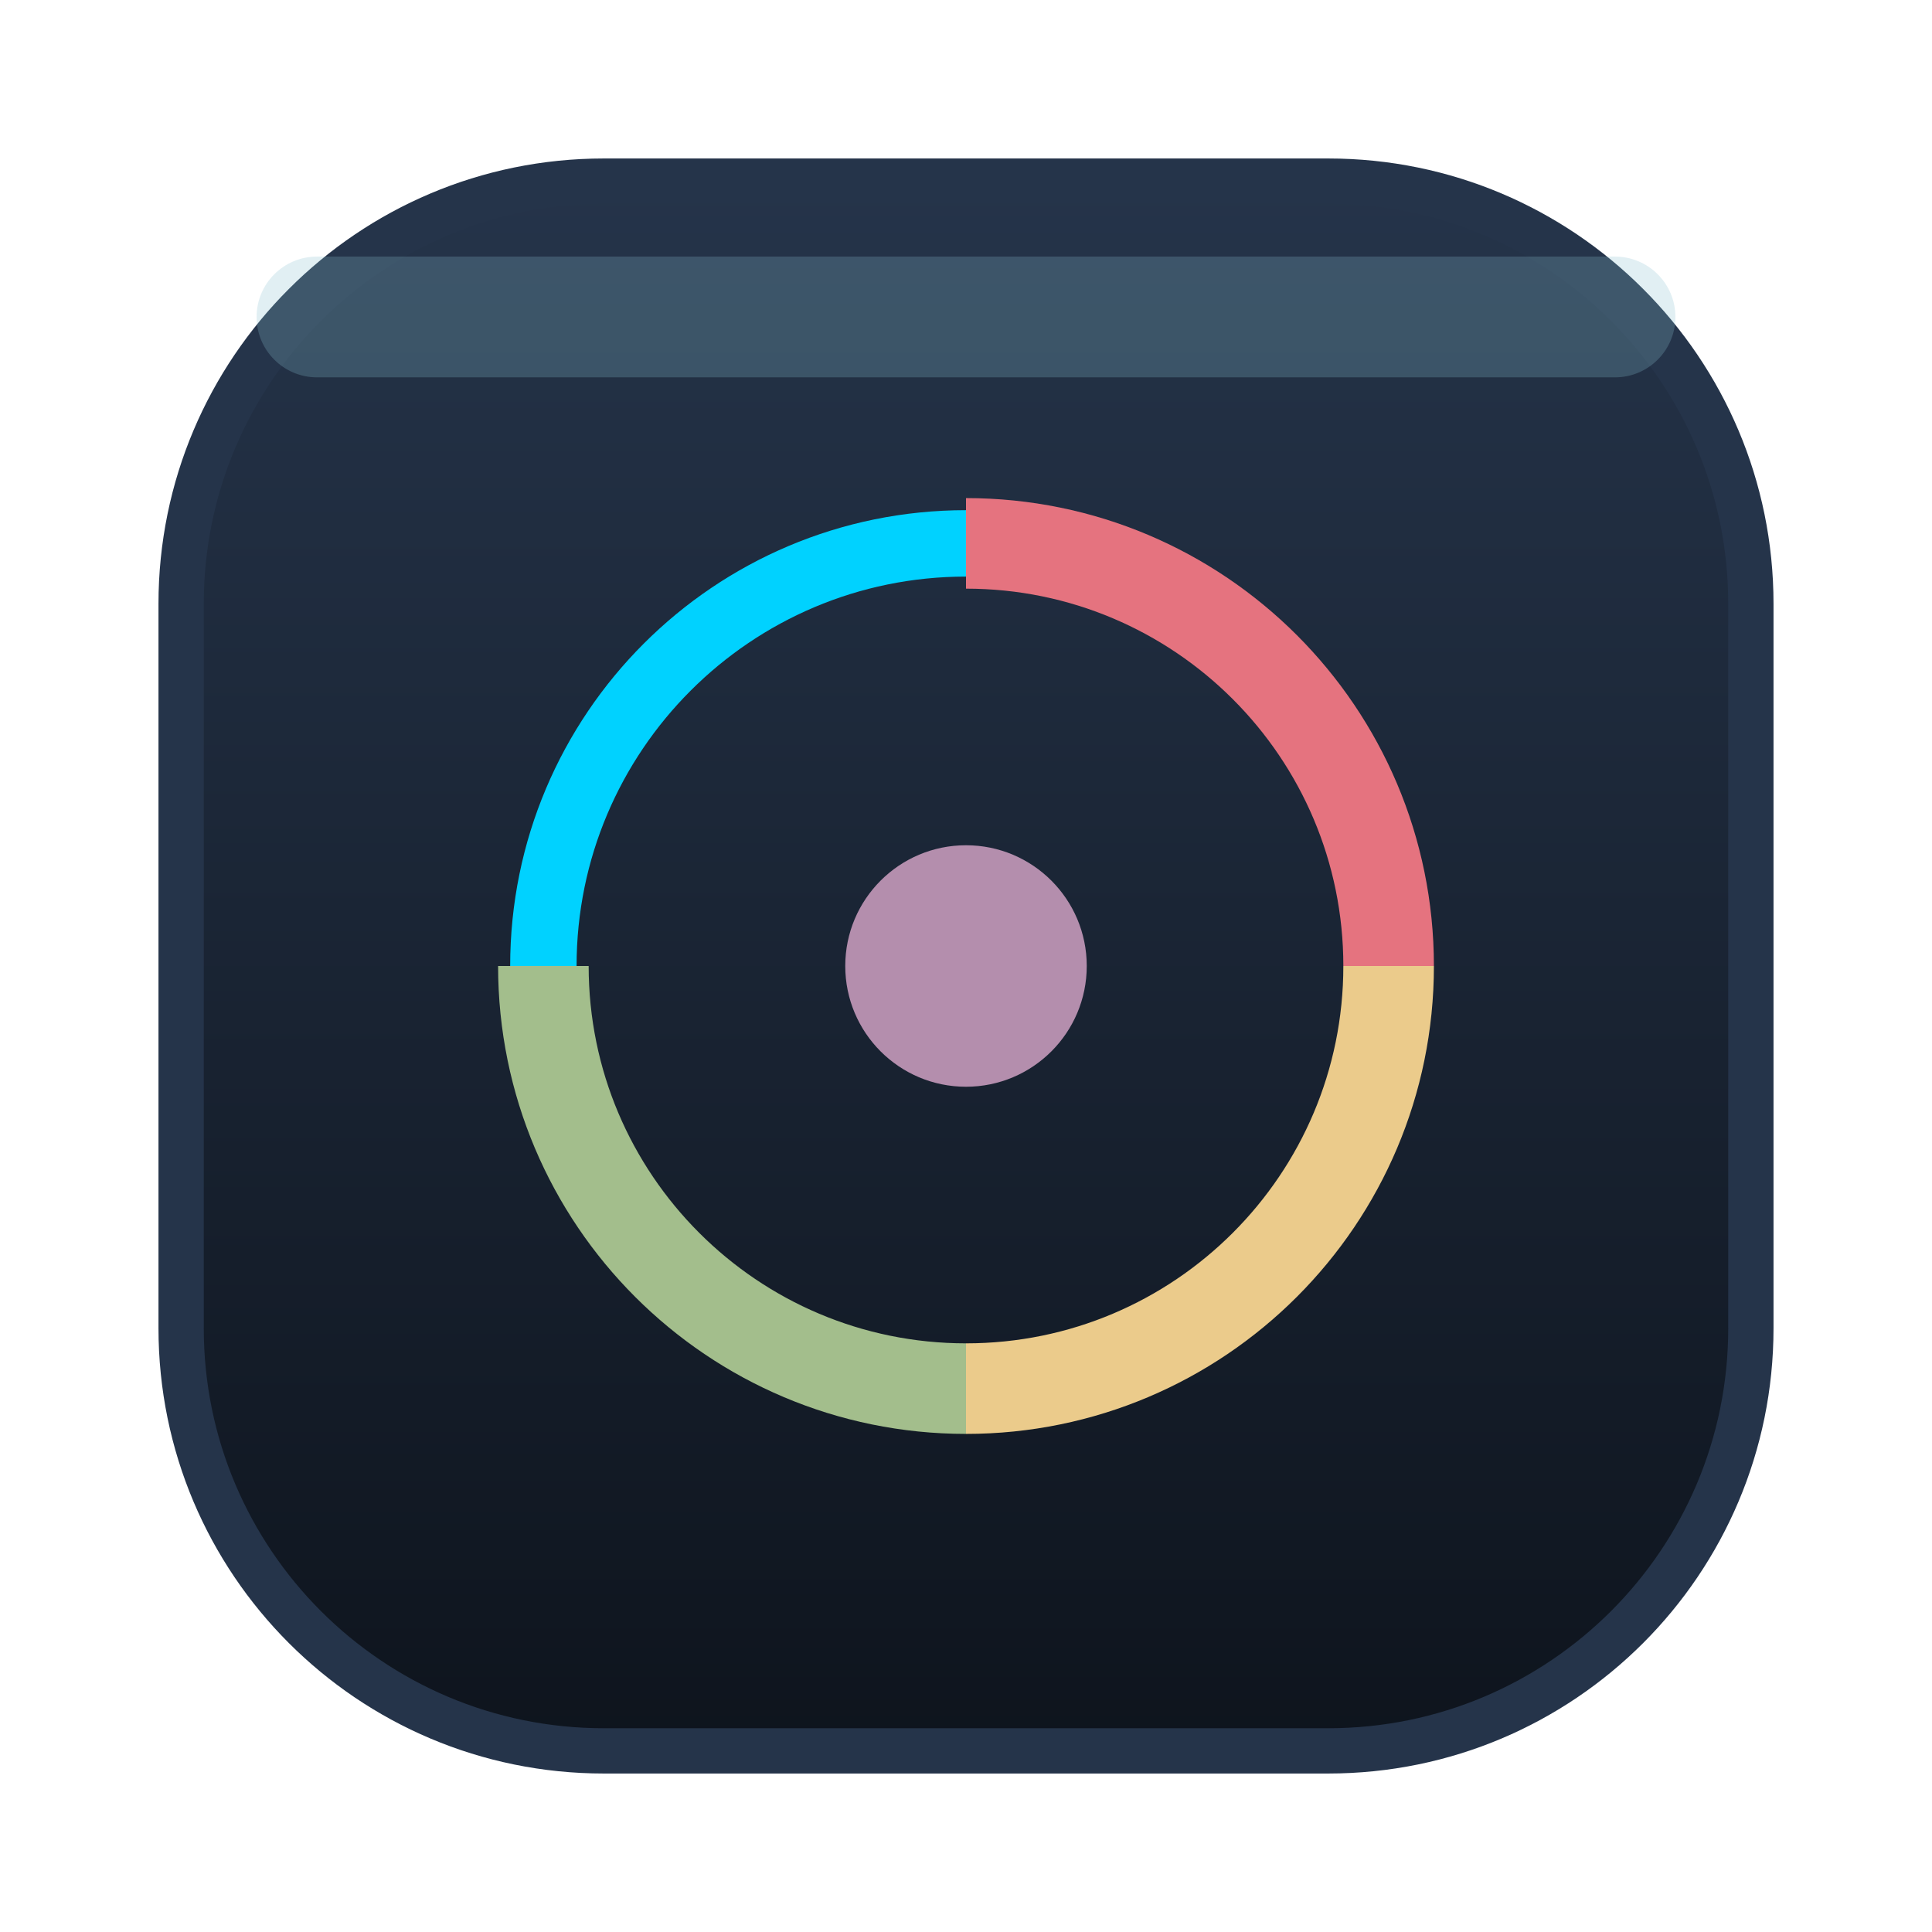
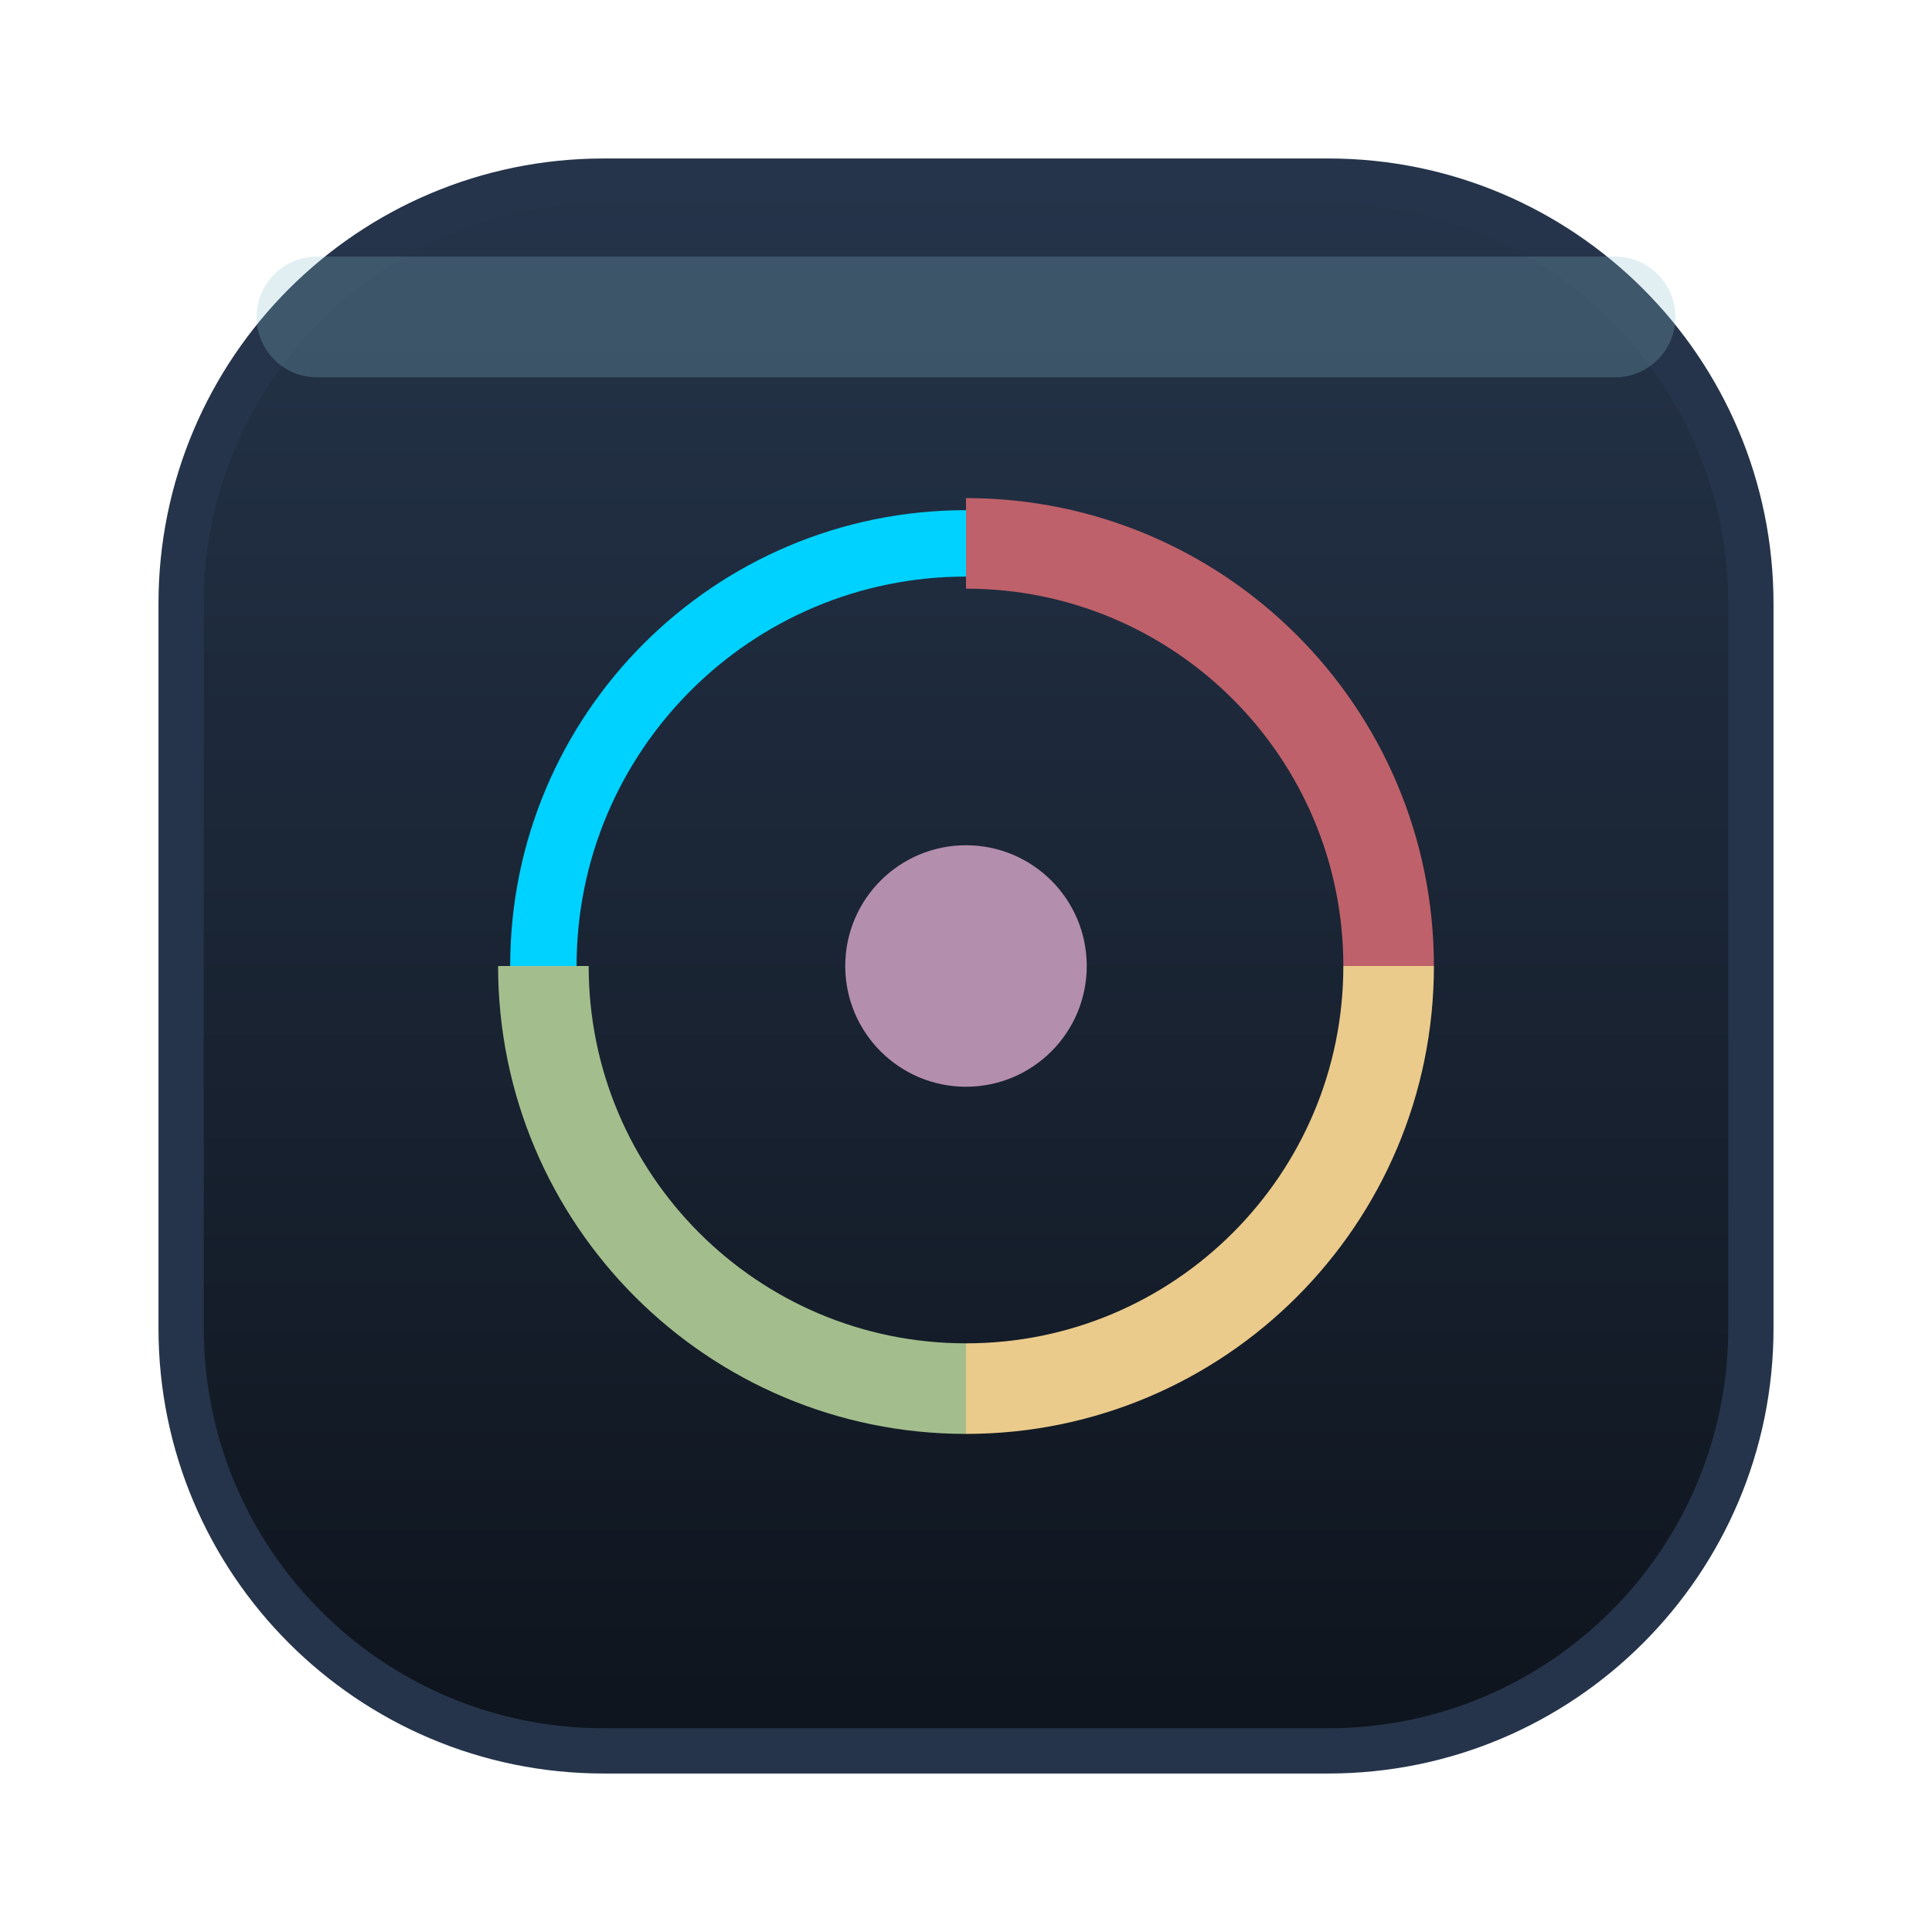
<svg xmlns="http://www.w3.org/2000/svg" width="64" height="64" viewBox="0 0 64 64" fill="none">
  <defs>
    <linearGradient id="bg-openrgb" x1="32" y1="6" x2="32" y2="58" gradientUnits="userSpaceOnUse">
      <stop offset="0%" stop-color="#25344A" />
-       <stop offset="100%" stop-color="#0e141d" />
+       <stop offset="100%" stop-color="#0E141D" />
    </linearGradient>
  </defs>
  <rect x="6" y="6" width="52" height="52" rx="14" fill="url(#bg-openrgb)" stroke="#25344A" stroke-width="1.5" />
  <rect x="8.5" y="8.5" width="47" height="4" rx="2" fill="#88C0D0" fill-opacity="0.25" />
  <circle cx="32" cy="32" r="14" fill="none" stroke="#00D2FF" stroke-width="2.2" />
-   <path d="M 32 18 A 14 14 0 0 1 46 32" stroke="#E5737F" stroke-width="3" fill="none" />
+   <path d="M 32 18 A 14 14 0 0 1 46 32" stroke="#BF616A" stroke-width="3" fill="none" />
  <path d="M 46 32 A 14 14 0 0 1 32 46" stroke="#EBCB8B" stroke-width="3" fill="none" />
  <path d="M 32 46 A 14 14 0 0 1 18 32" stroke="#A3BE8C" stroke-width="3" fill="none" />
  <circle cx="32" cy="32" r="4" fill="#B48EAD" />
</svg>
